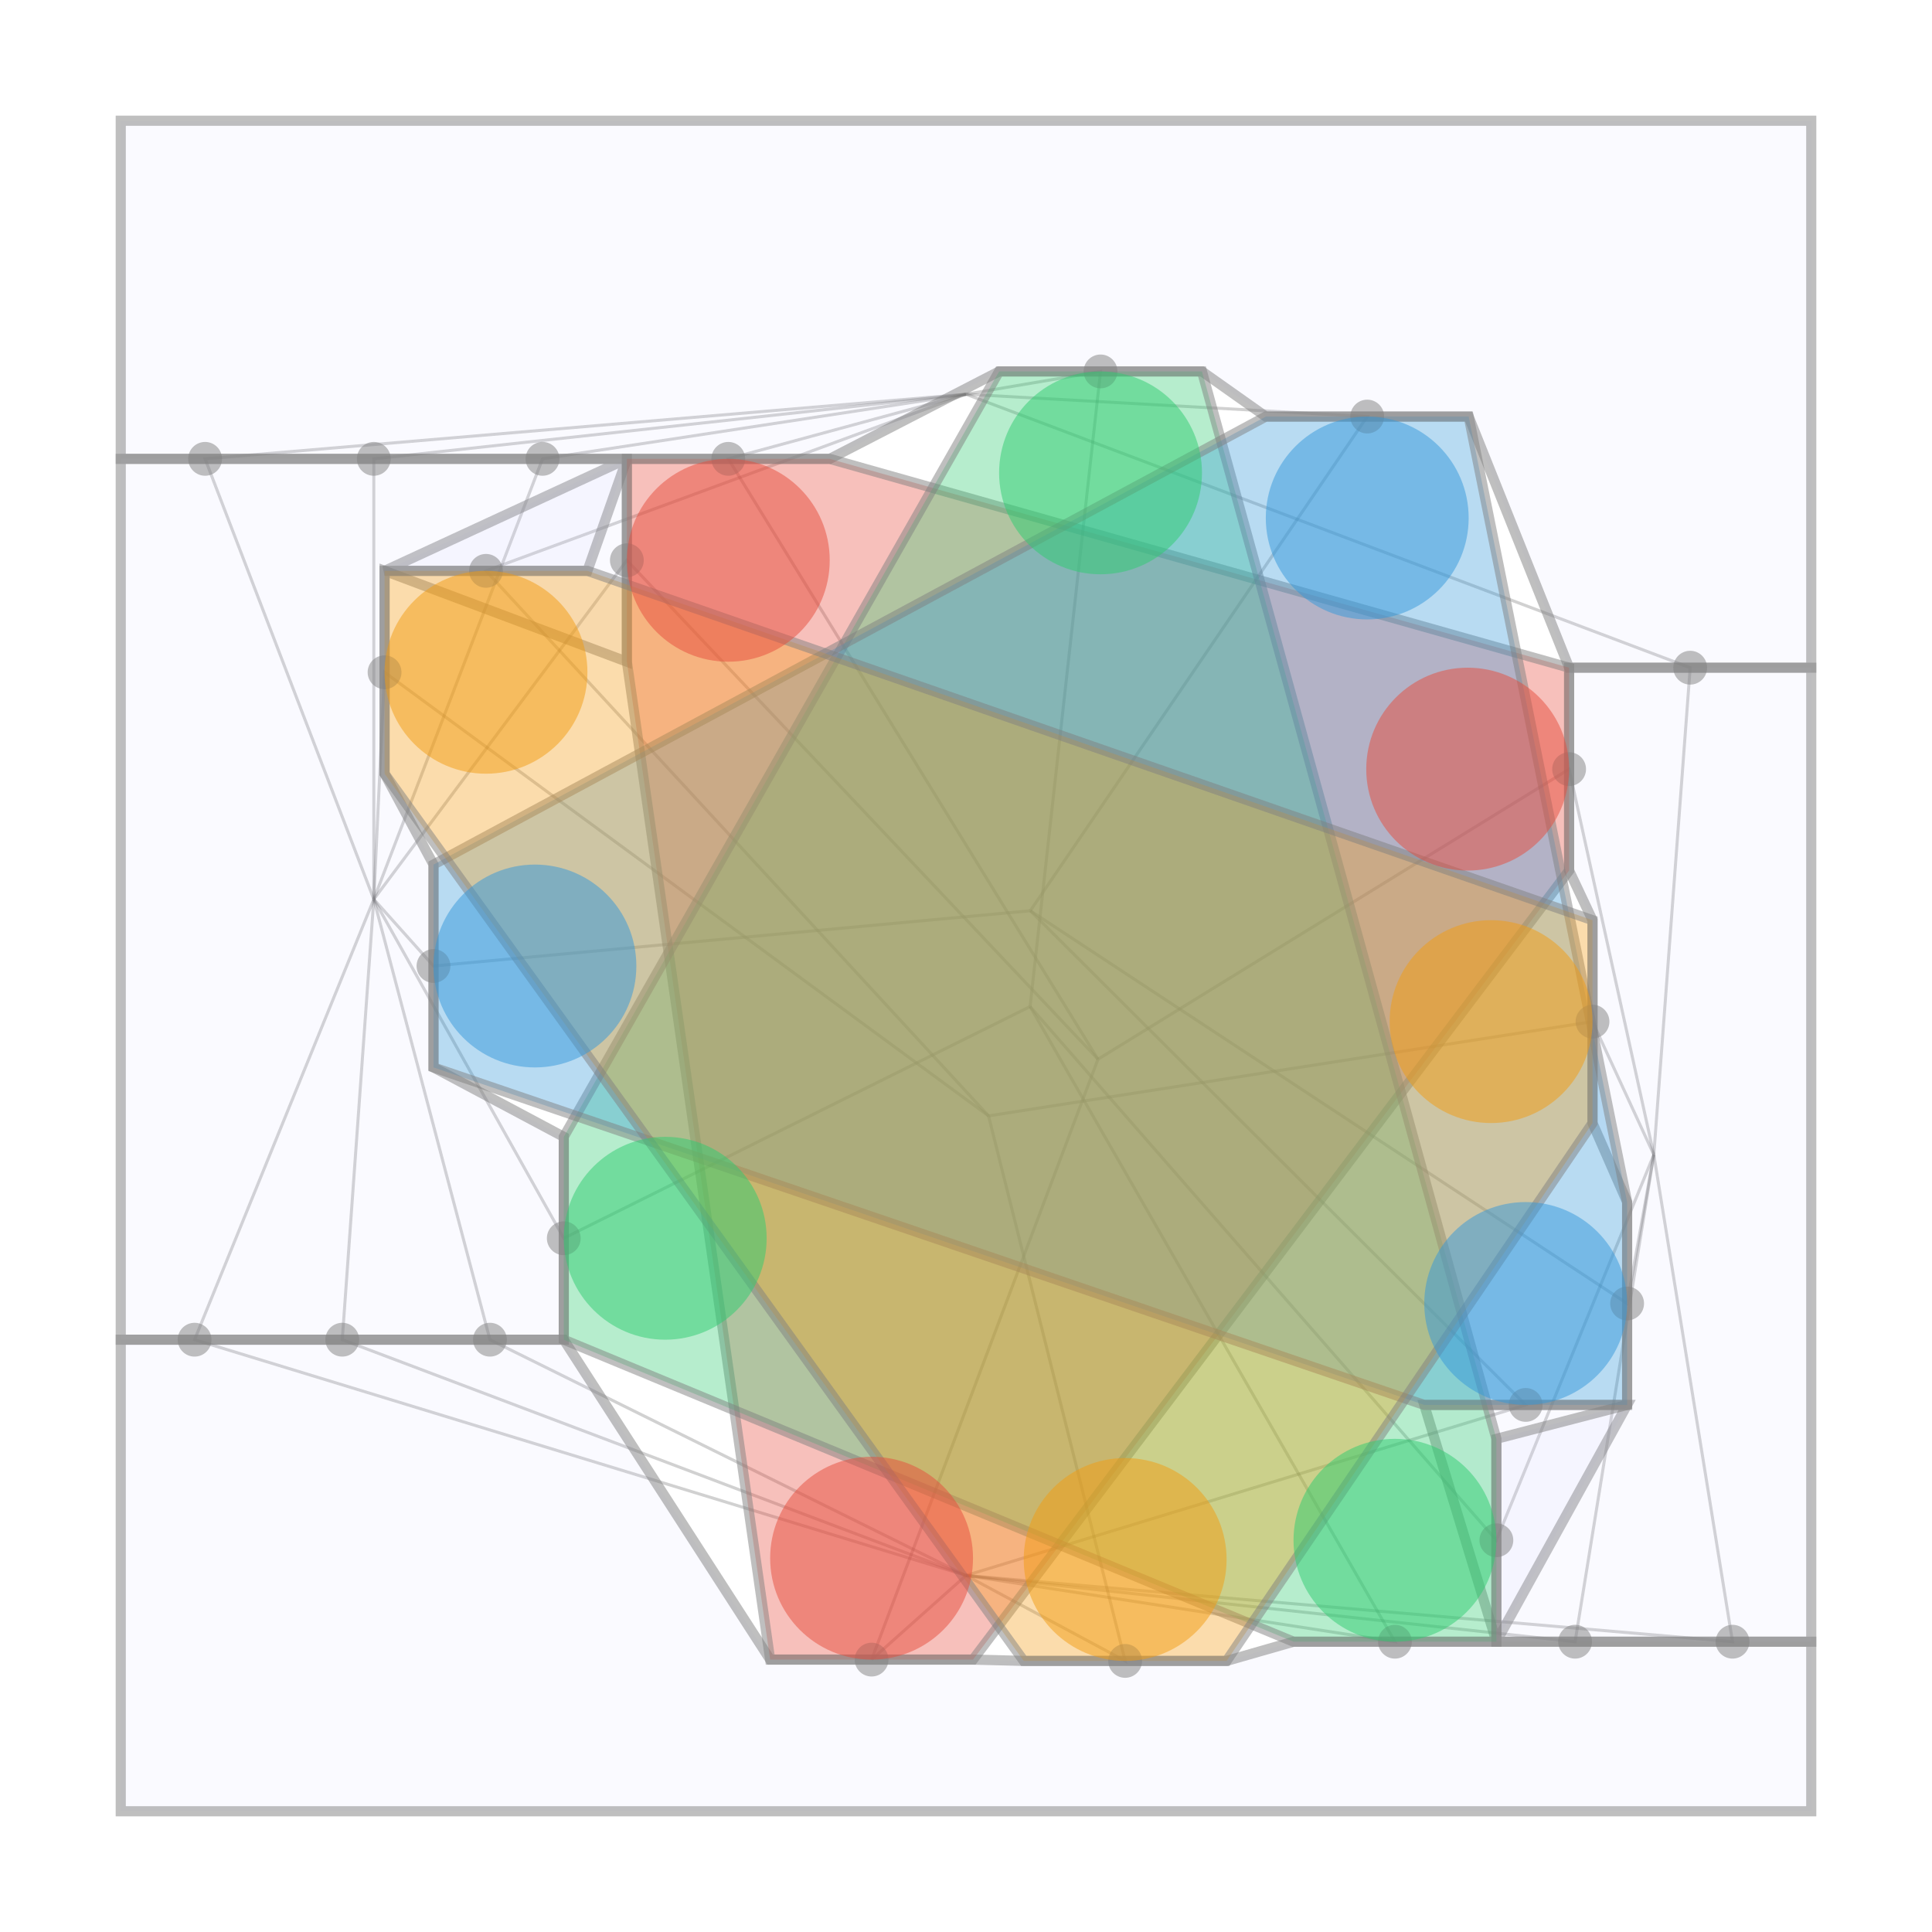
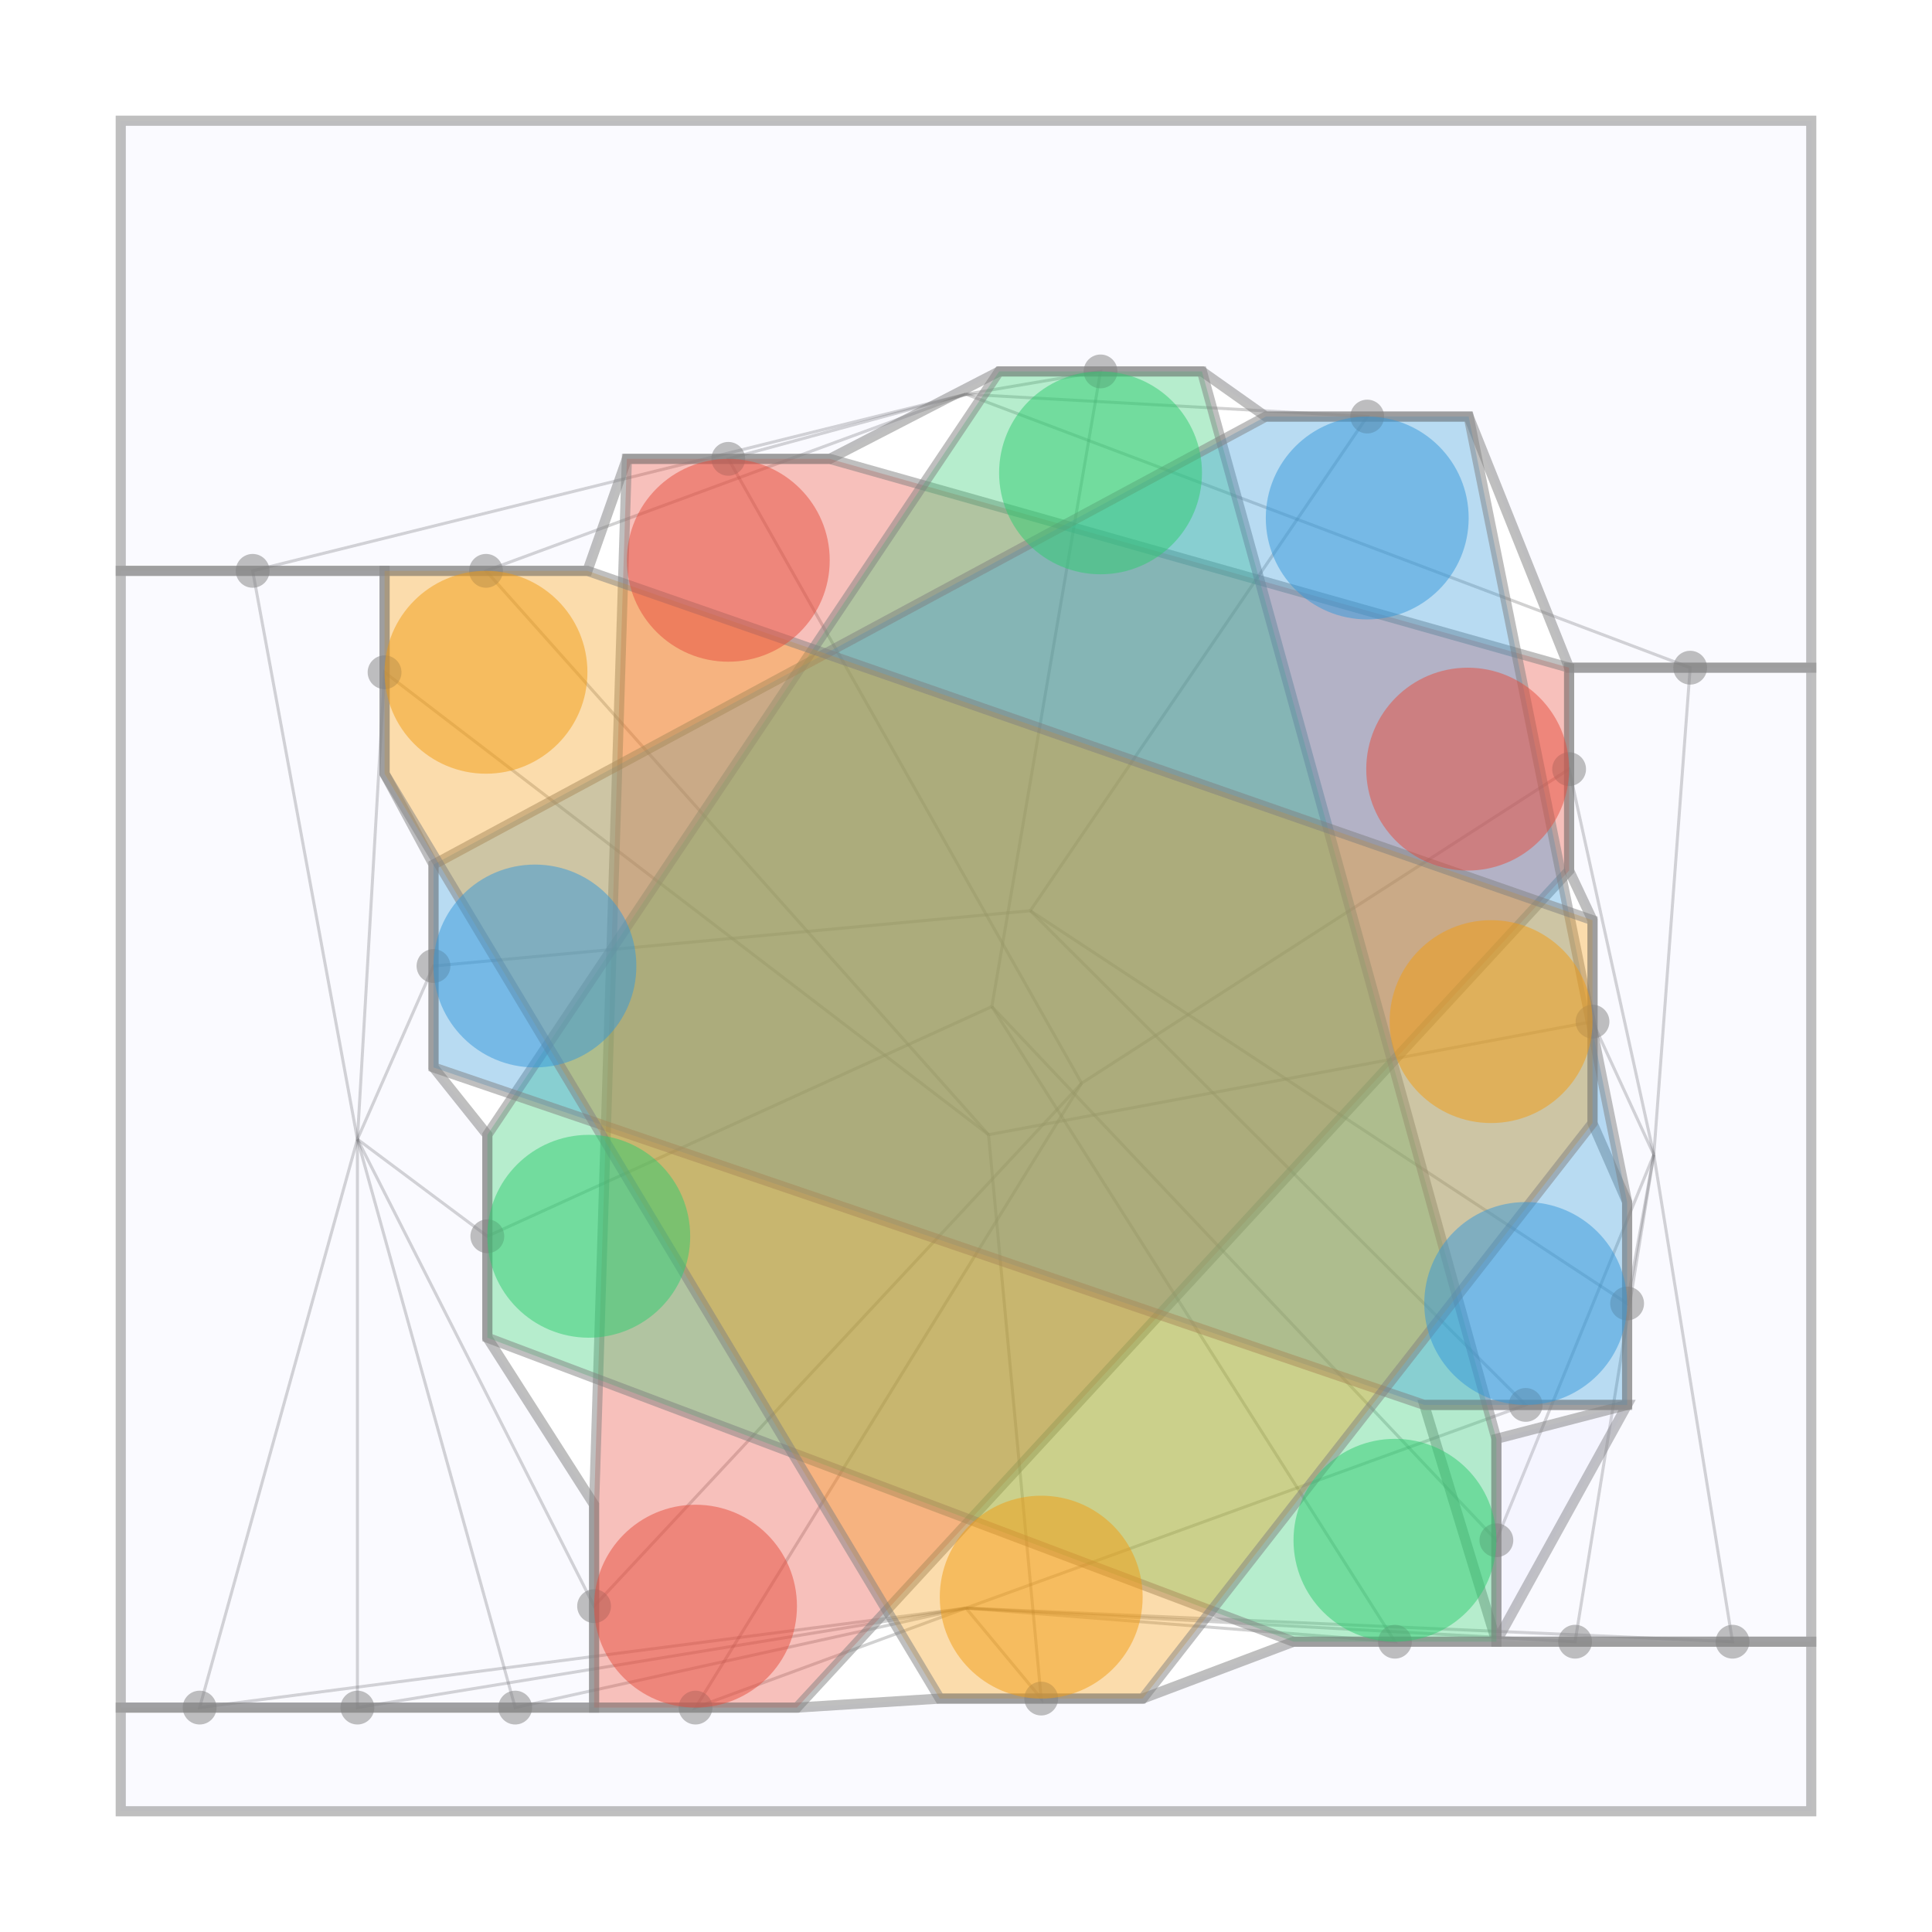
<svg xmlns="http://www.w3.org/2000/svg" width="640" height="640" viewBox="0 0 640 640">
  <rect width="100%" height="100%" fill="white" />
  <g>
    <polyline data-points="0,1.691148 2.1419170000000003,0.882296 2.0343585,-0.5581200000000001" data-type="line" data-label="" points="320,130.591 559.895,221.183 547.848,382.509" fill="none" stroke="rgba(100, 100, 100, 0.3)" stroke-width="1px" />
  </g>
  <g>
-     <polyline data-points="0,1.691148 -2.250511,1.5 -1.751533,0.1973625" data-type="line" data-label="" points="320,130.591 67.943,152 123.828,297.895" fill="none" stroke="rgba(100, 100, 100, 0.3)" stroke-width="1px" />
+     <polyline data-points="0,1.691148 -2.109853,1.168747 -1.8,-0.5123239999999999" data-type="line" data-label="" points="320,130.591 83.696,189.1 118.4,377.38" fill="none" stroke="rgba(100, 100, 100, 0.3)" stroke-width="1px" />
  </g>
  <g>
-     <polyline data-points="0,1.691148 -1.751533,1.5 -1.751533,0.1973625" data-type="line" data-label="" points="320,130.591 123.828,152 123.828,297.895" fill="none" stroke="rgba(100, 100, 100, 0.3)" stroke-width="1px" />
+     <polyline data-points="0,-1.899099 1.80153775,-1.998536 2.0343585,-0.5581200000000001" data-type="line" data-label="" points="320,532.699 521.772,543.836 547.848,382.509" fill="none" stroke="rgba(100, 100, 100, 0.3)" stroke-width="1px" />
  </g>
  <g>
-     <polyline data-points="0,1.691148 -1.2525549999999999,1.5 -1.751533,0.1973625" data-type="line" data-label="" points="320,130.591 179.714,152 123.828,297.895" fill="none" stroke="rgba(100, 100, 100, 0.3)" stroke-width="1px" />
+     <polyline data-points="0,-1.899099 2.26717925,-1.998536 2.0343585,-0.5581200000000001" data-type="line" data-label="" points="320,532.699 573.924,543.836 547.848,382.509" fill="none" stroke="rgba(100, 100, 100, 0.3)" stroke-width="1px" />
  </g>
  <g>
-     <polyline data-points="0,-1.8026375 1.80153775,-1.998536 2.0343585,-0.5581200000000001" data-type="line" data-label="" points="320,521.895 521.772,543.836 547.848,382.509" fill="none" stroke="rgba(100, 100, 100, 0.3)" stroke-width="1px" />
+     <polyline data-points="0,-1.899099 -2.2666666666666666,-2.1933949999999998 -1.8,-0.5123239999999999" data-type="line" data-label="" points="320,532.699 66.133,565.66 118.4,377.38" fill="none" stroke="rgba(100, 100, 100, 0.3)" stroke-width="1px" />
  </g>
  <g>
-     <polyline data-points="0,-1.8026375 2.26717925,-1.998536 2.0343585,-0.5581200000000001" data-type="line" data-label="" points="320,521.895 573.924,543.836 547.848,382.509" fill="none" stroke="rgba(100, 100, 100, 0.3)" stroke-width="1px" />
+     <polyline data-points="0,-1.899099 -1.8,-2.1933949999999998 -1.8,-0.5123239999999999" data-type="line" data-label="" points="320,532.699 118.4,565.66 118.4,377.38" fill="none" stroke="rgba(100, 100, 100, 0.3)" stroke-width="1px" />
  </g>
  <g>
-     <polyline data-points="0,-1.8026375 -2.281607833333333,-1.105275 -1.751533,0.1973625" data-type="line" data-label="" points="320,521.895 64.46,443.791 123.828,297.895" fill="none" stroke="rgba(100, 100, 100, 0.3)" stroke-width="1px" />
+     <polyline data-points="0,-1.899099 -1.3333333333333333,-2.1933949999999998 -1.8,-0.5123239999999999" data-type="line" data-label="" points="320,532.699 170.667,565.66 118.4,377.38" fill="none" stroke="rgba(100, 100, 100, 0.3)" stroke-width="1px" />
  </g>
  <g>
-     <polyline data-points="0,-1.8026375 -1.8448235,-1.105275 -1.751533,0.1973625" data-type="line" data-label="" points="320,521.895 113.38,443.791 123.828,297.895" fill="none" stroke="rgba(100, 100, 100, 0.3)" stroke-width="1px" />
+     <polyline data-points="0.341917,-0.3466974999999999 -0.703066,1.5 0,1.691148" data-type="line" data-label="" points="358.295,358.83 241.257,152 320,130.591" fill="none" stroke="rgba(100, 100, 100, 0.3)" stroke-width="1px" />
  </g>
  <g>
-     <polyline data-points="0,-1.8026375 -1.4080391666666665,-1.105275 -1.751533,0.1973625" data-type="line" data-label="" points="320,521.895 162.3,443.791 123.828,297.895" fill="none" stroke="rgba(100, 100, 100, 0.3)" stroke-width="1px" />
+     <polyline data-points="0.341917,-0.3466974999999999 -0.8,-2.1933949999999998 0,-1.899099" data-type="line" data-label="" points="358.295,358.83 230.4,565.66 320,532.699" fill="none" stroke="rgba(100, 100, 100, 0.3)" stroke-width="1px" />
  </g>
  <g>
-     <polyline data-points="0.39038400000000006,-0.275733 -0.703066,1.5 0,1.691148" data-type="line" data-label="" points="363.723,350.882 241.257,152 320,130.591" fill="none" stroke="rgba(100, 100, 100, 0.3)" stroke-width="1px" />
+     <polyline data-points="0.341917,-0.3466974999999999 -1.1,-1.893395 -1.8,-0.5123239999999999" data-type="line" data-label="" points="358.295,358.83 196.8,532.06 118.4,377.38" fill="none" stroke="rgba(100, 100, 100, 0.3)" stroke-width="1px" />
  </g>
  <g>
-     <polyline data-points="0.39038400000000006,-0.275733 -0.279259,-2.051466 0,-1.8026375" data-type="line" data-label="" points="363.723,350.882 288.723,549.764 320,521.895" fill="none" stroke="rgba(100, 100, 100, 0.3)" stroke-width="1px" />
+     <polyline data-points="0.341917,-0.3466974999999999 1.7838340000000001,0.582296 2.0343585,-0.5581200000000001" data-type="line" data-label="" points="358.295,358.83 519.789,254.783 547.848,382.509" fill="none" stroke="rgba(100, 100, 100, 0.3)" stroke-width="1px" />
  </g>
  <g>
-     <polyline data-points="0.39038400000000006,-0.275733 -1.003066,1.2 -1.751533,0.1973625" data-type="line" data-label="" points="363.723,350.882 207.657,185.6 123.828,297.895" fill="none" stroke="rgba(100, 100, 100, 0.3)" stroke-width="1px" />
+     <polyline data-points="0.07648150000000009,-0.11998450000000005 0.397934,1.758567 0,1.691148" data-type="line" data-label="" points="328.566,333.438 364.569,123.04 320,130.591" fill="none" stroke="rgba(100, 100, 100, 0.3)" stroke-width="1px" />
  </g>
  <g>
-     <polyline data-points="0.39038400000000006,-0.275733 1.7838340000000001,0.582296 2.0343585,-0.5581200000000001" data-type="line" data-label="" points="363.723,350.882 519.789,254.783 547.848,382.509" fill="none" stroke="rgba(100, 100, 100, 0.3)" stroke-width="1px" />
+     <polyline data-points="0.07648150000000009,-0.11998450000000005 1.268717,-1.998536 0,-1.899099" data-type="line" data-label="" points="328.566,333.438 462.096,543.836 320,532.699" fill="none" stroke="rgba(100, 100, 100, 0.3)" stroke-width="1px" />
  </g>
  <g>
-     <polyline data-points="0.18953500000000012,-0.11998450000000005 0.397934,1.758567 0,1.691148" data-type="line" data-label="" points="341.228,333.438 364.569,123.04 320,130.591" fill="none" stroke="rgba(100, 100, 100, 0.3)" stroke-width="1px" />
+     <polyline data-points="0.07648150000000009,-0.11998450000000005 -1.415754,-0.799377 -1.8,-0.5123239999999999" data-type="line" data-label="" points="328.566,333.438 161.436,409.53 118.4,377.38" fill="none" stroke="rgba(100, 100, 100, 0.3)" stroke-width="1px" />
  </g>
  <g>
-     <polyline data-points="0.18953500000000012,-0.11998450000000005 1.268717,-1.998536 0,-1.8026375" data-type="line" data-label="" points="341.228,333.438 462.096,543.836 320,521.895" fill="none" stroke="rgba(100, 100, 100, 0.3)" stroke-width="1px" />
-   </g>
-   <g>
-     <polyline data-points="0.18953500000000012,-0.11998450000000005 -1.189647,-0.805275 -1.751533,0.1973625" data-type="line" data-label="" points="341.228,333.438 186.76,410.191 123.828,297.895" fill="none" stroke="rgba(100, 100, 100, 0.3)" stroke-width="1px" />
-   </g>
-   <g>
-     <polyline data-points="0.18953500000000012,-0.11998450000000005 1.5687170000000001,-1.698536 2.0343585,-0.5581200000000001" data-type="line" data-label="" points="341.228,333.438 495.696,510.236 547.848,382.509" fill="none" stroke="rgba(100, 100, 100, 0.3)" stroke-width="1px" />
+     <polyline data-points="0.07648150000000009,-0.11998450000000005 1.5687170000000001,-1.698536 2.0343585,-0.5581200000000001" data-type="line" data-label="" points="328.566,333.438 495.696,510.236 547.848,382.509" fill="none" stroke="rgba(100, 100, 100, 0.3)" stroke-width="1px" />
  </g>
  <g>
    <polyline data-points="0.19020400000000004,0.16344100000000006 1.186721,1.62508 0,1.691148" data-type="line" data-label="" points="341.303,301.695 452.913,137.991 320,130.591" fill="none" stroke="rgba(100, 100, 100, 0.3)" stroke-width="1px" />
  </g>
  <g>
-     <polyline data-points="0.19020400000000004,0.16344100000000006 1.655408,-1.298198 0,-1.8026375" data-type="line" data-label="" points="341.303,301.695 505.406,465.398 320,521.895" fill="none" stroke="rgba(100, 100, 100, 0.3)" stroke-width="1px" />
+     <polyline data-points="0.19020400000000004,0.16344100000000006 1.655408,-1.298198 0,-1.899099" data-type="line" data-label="" points="341.303,301.695 505.406,465.398 320,532.699" fill="none" stroke="rgba(100, 100, 100, 0.3)" stroke-width="1px" />
  </g>
  <g>
-     <polyline data-points="0.19020400000000004,0.16344100000000006 -1.575,0 -1.751533,0.1973625" data-type="line" data-label="" points="341.303,301.695 143.6,320 123.828,297.895" fill="none" stroke="rgba(100, 100, 100, 0.3)" stroke-width="1px" />
+     <polyline data-points="0.19020400000000004,0.16344100000000006 -1.575,0 -1.8,-0.5123239999999999" data-type="line" data-label="" points="341.303,301.695 143.6,320 118.4,377.38" fill="none" stroke="rgba(100, 100, 100, 0.3)" stroke-width="1px" />
  </g>
  <g>
    <polyline data-points="0.19020400000000004,0.16344100000000006 1.955408,-0.998198 2.0343585,-0.5581200000000001" data-type="line" data-label="" points="341.303,301.695 539.006,431.798 547.848,382.509" fill="none" stroke="rgba(100, 100, 100, 0.3)" stroke-width="1px" />
  </g>
  <g>
-     <polyline data-points="0.06666150000000004,-0.4432934999999999 -1.419706,1.168747 0,1.691148" data-type="line" data-label="" points="327.466,369.649 160.993,189.1 320,130.591" fill="none" stroke="rgba(100, 100, 100, 0.3)" stroke-width="1px" />
+     <polyline data-points="0.06666150000000004,-0.4989819999999999 -1.419706,1.168747 0,1.691148" data-type="line" data-label="" points="327.466,375.886 160.993,189.1 320,130.591" fill="none" stroke="rgba(100, 100, 100, 0.3)" stroke-width="1px" />
  </g>
  <g>
-     <polyline data-points="0.06666150000000004,-0.4432934999999999 0.470734,-2.0553339999999998 0,-1.8026375" data-type="line" data-label="" points="327.466,369.649 372.722,550.197 320,521.895" fill="none" stroke="rgba(100, 100, 100, 0.3)" stroke-width="1px" />
+     <polyline data-points="0.06666150000000004,-0.4989819999999999 0.22245699999999996,-2.166711 0,-1.899099" data-type="line" data-label="" points="327.466,375.886 344.915,562.672 320,532.699" fill="none" stroke="rgba(100, 100, 100, 0.3)" stroke-width="1px" />
  </g>
  <g>
-     <polyline data-points="0.06666150000000004,-0.4432934999999999 -1.719706,0.868747 -1.751533,0.1973625" data-type="line" data-label="" points="327.466,369.649 127.393,222.7 123.828,297.895" fill="none" stroke="rgba(100, 100, 100, 0.3)" stroke-width="1px" />
+     <polyline data-points="0.06666150000000004,-0.4989819999999999 -1.719706,0.868747 -1.8,-0.5123239999999999" data-type="line" data-label="" points="327.466,375.886 127.393,222.7 118.4,377.38" fill="none" stroke="rgba(100, 100, 100, 0.3)" stroke-width="1px" />
  </g>
  <g>
-     <polyline data-points="0.06666150000000004,-0.4432934999999999 1.853029,-0.164505 2.0343585,-0.5581200000000001" data-type="line" data-label="" points="327.466,369.649 527.539,338.425 547.848,382.509" fill="none" stroke="rgba(100, 100, 100, 0.3)" stroke-width="1px" />
+     <polyline data-points="0.06666150000000004,-0.4989819999999999 1.853029,-0.164505 2.0343585,-0.5581200000000001" data-type="line" data-label="" points="327.466,375.886 527.539,338.425 547.848,382.509" fill="none" stroke="rgba(100, 100, 100, 0.3)" stroke-width="1px" />
  </g>
  <g>
-     <polygon data-type="polygon" data-label="" data-points="-2.5,2.5 2.5,2.5 2.5,0.882296 1.7838340000000001,0.882296 1.486721,1.62508 0.8867209999999999,1.62508 0.697934,1.758567 0.09793400000000002,1.758567 -0.403066,1.5 -1.003066,1.5 -1.1197059999999999,1.168747 -1.719706,1.168747 -1.003066,1.5 -2.5,1.5" points="40,40 600,40 600,221.183 519.789,221.183 486.513,137.991 419.313,137.991 398.169,123.04 330.969,123.04 274.857,152 207.657,152 194.593,189.1 127.393,189.1 207.657,152 40,152" fill="rgba(200, 200, 255, 0.1)" stroke="rgba(128, 128, 128, 0.5)" stroke-width="3.36" />
+     <polygon data-type="polygon" data-label="" data-points="-2.5,2.5 2.5,2.5 2.5,0.882296 1.7838340000000001,0.882296 1.486721,1.62508 0.8867209999999999,1.62508 0.697934,1.758567 0.09793400000000002,1.758567 -0.403066,1.5 -1.003066,1.5 -1.1197059999999999,1.168747 -1.719706,1.168747 -1.719706,1.168747 -2.5,1.168747" points="40,40 600,40 600,221.183 519.789,221.183 486.513,137.991 419.313,137.991 398.169,123.04 330.969,123.04 274.857,152 207.657,152 194.593,189.1 127.393,189.1 127.393,189.1 40,189.1" fill="rgba(200, 200, 255, 0.1)" stroke="rgba(128, 128, 128, 0.5)" stroke-width="3.36" />
  </g>
  <g>
-     <polygon data-type="polygon" data-label="" data-points="-2.5,-2.5 2.5,-2.5 2.5,-1.998536 1.5687170000000001,-1.998536 1.955408,-1.298198 1.355408,-1.298198 1.5687170000000001,-1.998536 0.968717,-1.998536 0.770734,-2.0553339999999998 0.170734,-2.0553339999999998 0.02074100000000001,-2.051466 -0.579259,-2.051466 -1.189647,-1.105275 -2.5,-1.105275" points="40,600 600,600 600,543.836 495.696,543.836 539.006,465.398 471.806,465.398 495.696,543.836 428.496,543.836 406.322,550.197 339.122,550.197 322.323,549.764 255.123,549.764 186.76,443.791 40,443.791" fill="rgba(200, 200, 255, 0.1)" stroke="rgba(128, 128, 128, 0.5)" stroke-width="3.36" />
+     <polygon data-type="polygon" data-label="" data-points="-2.5,-2.5 2.5,-2.5 2.5,-1.998536 1.5687170000000001,-1.998536 1.955408,-1.298198 1.355408,-1.298198 1.5687170000000001,-1.998536 0.968717,-1.998536 0.522457,-2.166711 -0.077543,-2.166711 -0.5,-2.1933949999999998 -1.1,-2.1933949999999998 -1.1,-2.1933949999999998 -2.5,-2.1933949999999998" points="40,600 600,600 600,543.836 495.696,543.836 539.006,465.398 471.806,465.398 495.696,543.836 428.496,543.836 378.515,562.672 311.315,562.672 264,565.66 196.8,565.66 196.8,565.66 40,565.66" fill="rgba(200, 200, 255, 0.1)" stroke="rgba(128, 128, 128, 0.5)" stroke-width="3.36" />
  </g>
  <g>
-     <polygon data-type="polygon" data-label="" data-points="-2.5,-1.105275 -1.189647,-1.105275 -1.189647,-1.105275 -1.189647,-0.5052749999999999 -1.575,-0.3 -1.575,0.3 -1.719706,0.5687470000000001 -1.719706,1.168747 -1.003066,0.8999999999999999 -1.003066,1.5 -2.5,1.5" points="40,443.791 186.76,443.791 186.76,443.791 186.76,376.591 143.6,353.6 143.6,286.4 127.393,256.3 127.393,189.1 207.657,219.2 207.657,152 40,152" fill="rgba(200, 200, 255, 0.1)" stroke="rgba(128, 128, 128, 0.5)" stroke-width="3.36" />
+     <polygon data-type="polygon" data-label="" data-points="-2.5,-2.1933949999999998 -1.1,-2.1933949999999998 -1.1,-2.1933949999999998 -1.1,-1.593395 -1.415754,-1.099377 -1.415754,-0.499377 -1.575,-0.3 -1.575,0.3 -1.719706,0.5687470000000001 -1.719706,1.168747 -2.5,1.168747" points="40,565.66 196.8,565.66 196.8,565.66 196.8,498.46 161.436,443.13 161.436,375.93 143.6,353.6 143.6,286.4 127.393,256.3 127.393,189.1 40,189.1" fill="rgba(200, 200, 255, 0.1)" stroke="rgba(128, 128, 128, 0.5)" stroke-width="3.36" />
  </g>
  <g>
    <polygon data-type="polygon" data-label="" data-points="2.5,-1.998536 1.5687170000000001,-1.998536 1.5687170000000001,-1.998536 1.5687170000000001,-1.398536 1.955408,-1.298198 1.955408,-0.6981980000000001 1.853029,-0.464505 1.853029,0.13549499999999998 1.7838340000000001,0.28229600000000005 1.7838340000000001,0.882296 2.5,0.882296" points="600,543.836 495.696,543.836 495.696,543.836 495.696,476.636 539.006,465.398 539.006,398.198 527.539,372.025 527.539,304.825 519.789,288.383 519.789,221.183 600,221.183" fill="rgba(200, 200, 255, 0.1)" stroke="rgba(128, 128, 128, 0.5)" stroke-width="3.36" />
  </g>
  <g>
-     <polygon data-type="polygon" data-label="" data-points="-1.003066,1.5 -0.403066,1.5 1.7838340000000001,0.882296 1.7838340000000001,0.28229600000000005 0.02074100000000001,-2.051466 -0.579259,-2.051466 -1.003066,0.8999999999999999 -1.003066,1.5" points="207.657,152 274.857,152 519.789,221.183 519.789,288.383 322.323,549.764 255.123,549.764 207.657,219.2 207.657,152" fill="rgba(231, 76, 60, 0.35)" stroke="rgba(128, 128, 128, 0.5)" stroke-width="3.36" />
+     <polygon data-type="polygon" data-label="" data-points="-1.003066,1.5 -0.403066,1.5 1.7838340000000001,0.882296 1.7838340000000001,0.28229600000000005 -0.5,-2.1933949999999998 -1.1,-2.1933949999999998 -1.1,-2.1933949999999998 -1.1,-1.593395" points="207.657,152 274.857,152 519.789,221.183 519.789,288.383 264,565.66 196.8,565.66 196.8,565.66 196.8,498.46" fill="rgba(231, 76, 60, 0.35)" stroke="rgba(128, 128, 128, 0.5)" stroke-width="3.36" />
  </g>
  <g>
-     <polygon data-type="polygon" data-label="" data-points="0.09793400000000002,1.758567 0.697934,1.758567 1.5687170000000001,-1.398536 1.5687170000000001,-1.998536 1.5687170000000001,-1.998536 0.968717,-1.998536 -1.189647,-1.105275 -1.189647,-0.5052749999999999" points="330.969,123.04 398.169,123.04 495.696,476.636 495.696,543.836 495.696,543.836 428.496,543.836 186.76,443.791 186.76,376.591" fill="rgba(46, 204, 113, 0.35)" stroke="rgba(128, 128, 128, 0.5)" stroke-width="3.36" />
+     <polygon data-type="polygon" data-label="" data-points="0.09793400000000002,1.758567 0.697934,1.758567 1.5687170000000001,-1.398536 1.5687170000000001,-1.998536 1.5687170000000001,-1.998536 0.968717,-1.998536 -1.415754,-1.099377 -1.415754,-0.499377" points="330.969,123.04 398.169,123.04 495.696,476.636 495.696,543.836 495.696,543.836 428.496,543.836 161.436,443.13 161.436,375.93" fill="rgba(46, 204, 113, 0.35)" stroke="rgba(128, 128, 128, 0.5)" stroke-width="3.36" />
  </g>
  <g>
    <polygon data-type="polygon" data-label="" data-points="0.8867209999999999,1.62508 1.486721,1.62508 1.955408,-0.6981980000000001 1.955408,-1.298198 1.955408,-1.298198 1.355408,-1.298198 -1.575,-0.3 -1.575,0.3" points="419.313,137.991 486.513,137.991 539.006,398.198 539.006,465.398 539.006,465.398 471.806,465.398 143.6,353.6 143.6,286.4" fill="rgba(52, 152, 219, 0.35)" stroke="rgba(128, 128, 128, 0.5)" stroke-width="3.36" />
  </g>
  <g>
-     <polygon data-type="polygon" data-label="" data-points="-1.719706,1.168747 -1.1197059999999999,1.168747 1.853029,0.13549499999999998 1.853029,-0.464505 0.770734,-2.0553339999999998 0.170734,-2.0553339999999998 -1.719706,0.5687470000000001 -1.719706,1.168747" points="127.393,189.1 194.593,189.1 527.539,304.825 527.539,372.025 406.322,550.197 339.122,550.197 127.393,256.3 127.393,189.1" fill="rgba(243, 156, 18, 0.35)" stroke="rgba(128, 128, 128, 0.5)" stroke-width="3.36" />
+     <polygon data-type="polygon" data-label="" data-points="-1.719706,1.168747 -1.1197059999999999,1.168747 1.853029,0.13549499999999998 1.853029,-0.464505 0.522457,-2.166711 -0.077543,-2.166711 -1.719706,0.5687470000000001 -1.719706,1.168747" points="127.393,189.1 194.593,189.1 527.539,304.825 527.539,372.025 378.515,562.672 311.315,562.672 127.393,256.3 127.393,189.1" fill="rgba(243, 156, 18, 0.35)" stroke="rgba(128, 128, 128, 0.5)" stroke-width="3.36" />
  </g>
  <circle data-type="circle" data-label="" data-x="2.1419170000000003" data-y="0.882296" cx="559.895" cy="221.183" r="5.6" fill="rgba(128, 128, 128, 0.5)" stroke="black" stroke-width="0.009" />
-   <circle data-type="circle" data-label="" data-x="-2.250511" data-y="1.5" cx="67.943" cy="152" r="5.6" fill="rgba(128, 128, 128, 0.5)" stroke="black" stroke-width="0.009" />
-   <circle data-type="circle" data-label="" data-x="-1.751533" data-y="1.5" cx="123.828" cy="152" r="5.6" fill="rgba(128, 128, 128, 0.5)" stroke="black" stroke-width="0.009" />
-   <circle data-type="circle" data-label="" data-x="-1.2525549999999999" data-y="1.5" cx="179.714" cy="152" r="5.6" fill="rgba(128, 128, 128, 0.5)" stroke="black" stroke-width="0.009" />
+   <circle data-type="circle" data-label="" data-x="-2.109853" data-y="1.168747" cx="83.696" cy="189.1" r="5.6" fill="rgba(128, 128, 128, 0.5)" stroke="black" stroke-width="0.009" />
  <circle data-type="circle" data-label="" data-x="1.80153775" data-y="-1.998536" cx="521.772" cy="543.836" r="5.6" fill="rgba(128, 128, 128, 0.5)" stroke="black" stroke-width="0.009" />
  <circle data-type="circle" data-label="" data-x="2.26717925" data-y="-1.998536" cx="573.924" cy="543.836" r="5.6" fill="rgba(128, 128, 128, 0.5)" stroke="black" stroke-width="0.009" />
-   <circle data-type="circle" data-label="" data-x="-2.281607833333333" data-y="-1.105275" cx="64.46" cy="443.791" r="5.6" fill="rgba(128, 128, 128, 0.5)" stroke="black" stroke-width="0.009" />
-   <circle data-type="circle" data-label="" data-x="-1.8448235" data-y="-1.105275" cx="113.38" cy="443.791" r="5.6" fill="rgba(128, 128, 128, 0.5)" stroke="black" stroke-width="0.009" />
-   <circle data-type="circle" data-label="" data-x="-1.4080391666666665" data-y="-1.105275" cx="162.3" cy="443.791" r="5.6" fill="rgba(128, 128, 128, 0.5)" stroke="black" stroke-width="0.009" />
+   <circle data-type="circle" data-label="" data-x="-2.2666666666666666" data-y="-2.1933949999999998" cx="66.133" cy="565.66" r="5.6" fill="rgba(128, 128, 128, 0.5)" stroke="black" stroke-width="0.009" />
+   <circle data-type="circle" data-label="" data-x="-1.8" data-y="-2.1933949999999998" cx="118.4" cy="565.66" r="5.6" fill="rgba(128, 128, 128, 0.5)" stroke="black" stroke-width="0.009" />
+   <circle data-type="circle" data-label="" data-x="-1.3333333333333333" data-y="-2.1933949999999998" cx="170.667" cy="565.66" r="5.6" fill="rgba(128, 128, 128, 0.5)" stroke="black" stroke-width="0.009" />
  <circle data-type="circle" data-label="" data-x="-0.703066" data-y="1.5" cx="241.257" cy="152" r="5.6" fill="rgba(128, 128, 128, 0.5)" stroke="black" stroke-width="0.009" />
-   <circle data-type="circle" data-label="" data-x="-0.279259" data-y="-2.051466" cx="288.723" cy="549.764" r="5.6" fill="rgba(128, 128, 128, 0.5)" stroke="black" stroke-width="0.009" />
-   <circle data-type="circle" data-label="" data-x="-1.003066" data-y="1.2" cx="207.657" cy="185.6" r="5.6" fill="rgba(128, 128, 128, 0.5)" stroke="black" stroke-width="0.009" />
+   <circle data-type="circle" data-label="" data-x="-0.8" data-y="-2.1933949999999998" cx="230.4" cy="565.66" r="5.6" fill="rgba(128, 128, 128, 0.5)" stroke="black" stroke-width="0.009" />
+   <circle data-type="circle" data-label="" data-x="-1.1" data-y="-1.893395" cx="196.8" cy="532.06" r="5.6" fill="rgba(128, 128, 128, 0.5)" stroke="black" stroke-width="0.009" />
  <circle data-type="circle" data-label="" data-x="1.7838340000000001" data-y="0.582296" cx="519.789" cy="254.783" r="5.6" fill="rgba(128, 128, 128, 0.5)" stroke="black" stroke-width="0.009" />
  <circle data-type="circle" data-label="" data-x="0.397934" data-y="1.758567" cx="364.569" cy="123.04" r="5.6" fill="rgba(128, 128, 128, 0.5)" stroke="black" stroke-width="0.009" />
  <circle data-type="circle" data-label="" data-x="1.268717" data-y="-1.998536" cx="462.096" cy="543.836" r="5.6" fill="rgba(128, 128, 128, 0.5)" stroke="black" stroke-width="0.009" />
-   <circle data-type="circle" data-label="" data-x="-1.189647" data-y="-0.805275" cx="186.76" cy="410.191" r="5.6" fill="rgba(128, 128, 128, 0.5)" stroke="black" stroke-width="0.009" />
+   <circle data-type="circle" data-label="" data-x="-1.415754" data-y="-0.799377" cx="161.436" cy="409.53" r="5.6" fill="rgba(128, 128, 128, 0.5)" stroke="black" stroke-width="0.009" />
  <circle data-type="circle" data-label="" data-x="1.5687170000000001" data-y="-1.698536" cx="495.696" cy="510.236" r="5.6" fill="rgba(128, 128, 128, 0.5)" stroke="black" stroke-width="0.009" />
  <circle data-type="circle" data-label="" data-x="1.186721" data-y="1.62508" cx="452.913" cy="137.991" r="5.6" fill="rgba(128, 128, 128, 0.5)" stroke="black" stroke-width="0.009" />
  <circle data-type="circle" data-label="" data-x="1.655408" data-y="-1.298198" cx="505.406" cy="465.398" r="5.6" fill="rgba(128, 128, 128, 0.5)" stroke="black" stroke-width="0.009" />
  <circle data-type="circle" data-label="" data-x="-1.575" data-y="0" cx="143.6" cy="320" r="5.6" fill="rgba(128, 128, 128, 0.5)" stroke="black" stroke-width="0.009" />
  <circle data-type="circle" data-label="" data-x="1.955408" data-y="-0.998198" cx="539.006" cy="431.798" r="5.6" fill="rgba(128, 128, 128, 0.5)" stroke="black" stroke-width="0.009" />
  <circle data-type="circle" data-label="" data-x="-1.419706" data-y="1.168747" cx="160.993" cy="189.1" r="5.6" fill="rgba(128, 128, 128, 0.5)" stroke="black" stroke-width="0.009" />
-   <circle data-type="circle" data-label="" data-x="0.470734" data-y="-2.0553339999999998" cx="372.722" cy="550.197" r="5.6" fill="rgba(128, 128, 128, 0.5)" stroke="black" stroke-width="0.009" />
+   <circle data-type="circle" data-label="" data-x="0.22245699999999996" data-y="-2.166711" cx="344.915" cy="562.672" r="5.6" fill="rgba(128, 128, 128, 0.5)" stroke="black" stroke-width="0.009" />
  <circle data-type="circle" data-label="" data-x="-1.719706" data-y="0.868747" cx="127.393" cy="222.7" r="5.6" fill="rgba(128, 128, 128, 0.5)" stroke="black" stroke-width="0.009" />
  <circle data-type="circle" data-label="" data-x="1.853029" data-y="-0.164505" cx="527.539" cy="338.425" r="5.6" fill="rgba(128, 128, 128, 0.5)" stroke="black" stroke-width="0.009" />
  <circle data-type="circle" data-label="" data-x="1.483834" data-y="0.582296" cx="486.189" cy="254.783" r="33.6" fill="rgba(231, 76, 60, 0.5)" stroke="black" stroke-width="0.009" />
-   <circle data-type="circle" data-label="" data-x="-0.279259" data-y="-1.751466" cx="288.723" cy="516.164" r="33.6" fill="rgba(231, 76, 60, 0.5)" stroke="black" stroke-width="0.009" />
+   <circle data-type="circle" data-label="" data-x="-0.8" data-y="-1.893395" cx="230.4" cy="532.06" r="33.6" fill="rgba(231, 76, 60, 0.5)" stroke="black" stroke-width="0.009" />
  <circle data-type="circle" data-label="" data-x="-0.703066" data-y="1.2" cx="241.257" cy="185.6" r="33.6" fill="rgba(231, 76, 60, 0.5)" stroke="black" stroke-width="0.009" />
  <circle data-type="circle" data-label="" data-x="1.268717" data-y="-1.698536" cx="462.096" cy="510.236" r="33.6" fill="rgba(46, 204, 113, 0.5)" stroke="black" stroke-width="0.009" />
-   <circle data-type="circle" data-label="" data-x="-0.889647" data-y="-0.805275" cx="220.36" cy="410.191" r="33.6" fill="rgba(46, 204, 113, 0.5)" stroke="black" stroke-width="0.009" />
+   <circle data-type="circle" data-label="" data-x="-1.115754" data-y="-0.799377" cx="195.036" cy="409.53" r="33.6" fill="rgba(46, 204, 113, 0.5)" stroke="black" stroke-width="0.009" />
  <circle data-type="circle" data-label="" data-x="0.397934" data-y="1.458567" cx="364.569" cy="156.64" r="33.6" fill="rgba(46, 204, 113, 0.5)" stroke="black" stroke-width="0.009" />
  <circle data-type="circle" data-label="" data-x="1.186721" data-y="1.32508" cx="452.913" cy="171.591" r="33.6" fill="rgba(52, 152, 219, 0.5)" stroke="black" stroke-width="0.009" />
  <circle data-type="circle" data-label="" data-x="-1.275" data-y="0" cx="177.2" cy="320" r="33.6" fill="rgba(52, 152, 219, 0.5)" stroke="black" stroke-width="0.009" />
  <circle data-type="circle" data-label="" data-x="1.655408" data-y="-0.998198" cx="505.406" cy="431.798" r="33.6" fill="rgba(52, 152, 219, 0.5)" stroke="black" stroke-width="0.009" />
  <circle data-type="circle" data-label="" data-x="1.553029" data-y="-0.164505" cx="493.939" cy="338.425" r="33.6" fill="rgba(243, 156, 18, 0.5)" stroke="black" stroke-width="0.009" />
-   <circle data-type="circle" data-label="" data-x="0.470734" data-y="-1.755334" cx="372.722" cy="516.597" r="33.6" fill="rgba(243, 156, 18, 0.5)" stroke="black" stroke-width="0.009" />
+   <circle data-type="circle" data-label="" data-x="0.222457" data-y="-1.866711" cx="344.915" cy="529.072" r="33.6" fill="rgba(243, 156, 18, 0.5)" stroke="black" stroke-width="0.009" />
  <circle data-type="circle" data-label="" data-x="-1.419706" data-y="0.868747" cx="160.993" cy="222.7" r="33.6" fill="rgba(243, 156, 18, 0.5)" stroke="black" stroke-width="0.009" />
  <g id="crosshair" style="display: none">
    <line id="crosshair-h" y1="0" y2="640" stroke="#666" stroke-width="0.5" />
    <line id="crosshair-v" x1="0" x2="640" stroke="#666" stroke-width="0.5" />
    <text id="coordinates" font-family="monospace" font-size="12" fill="#666" />
  </g>
</svg>
